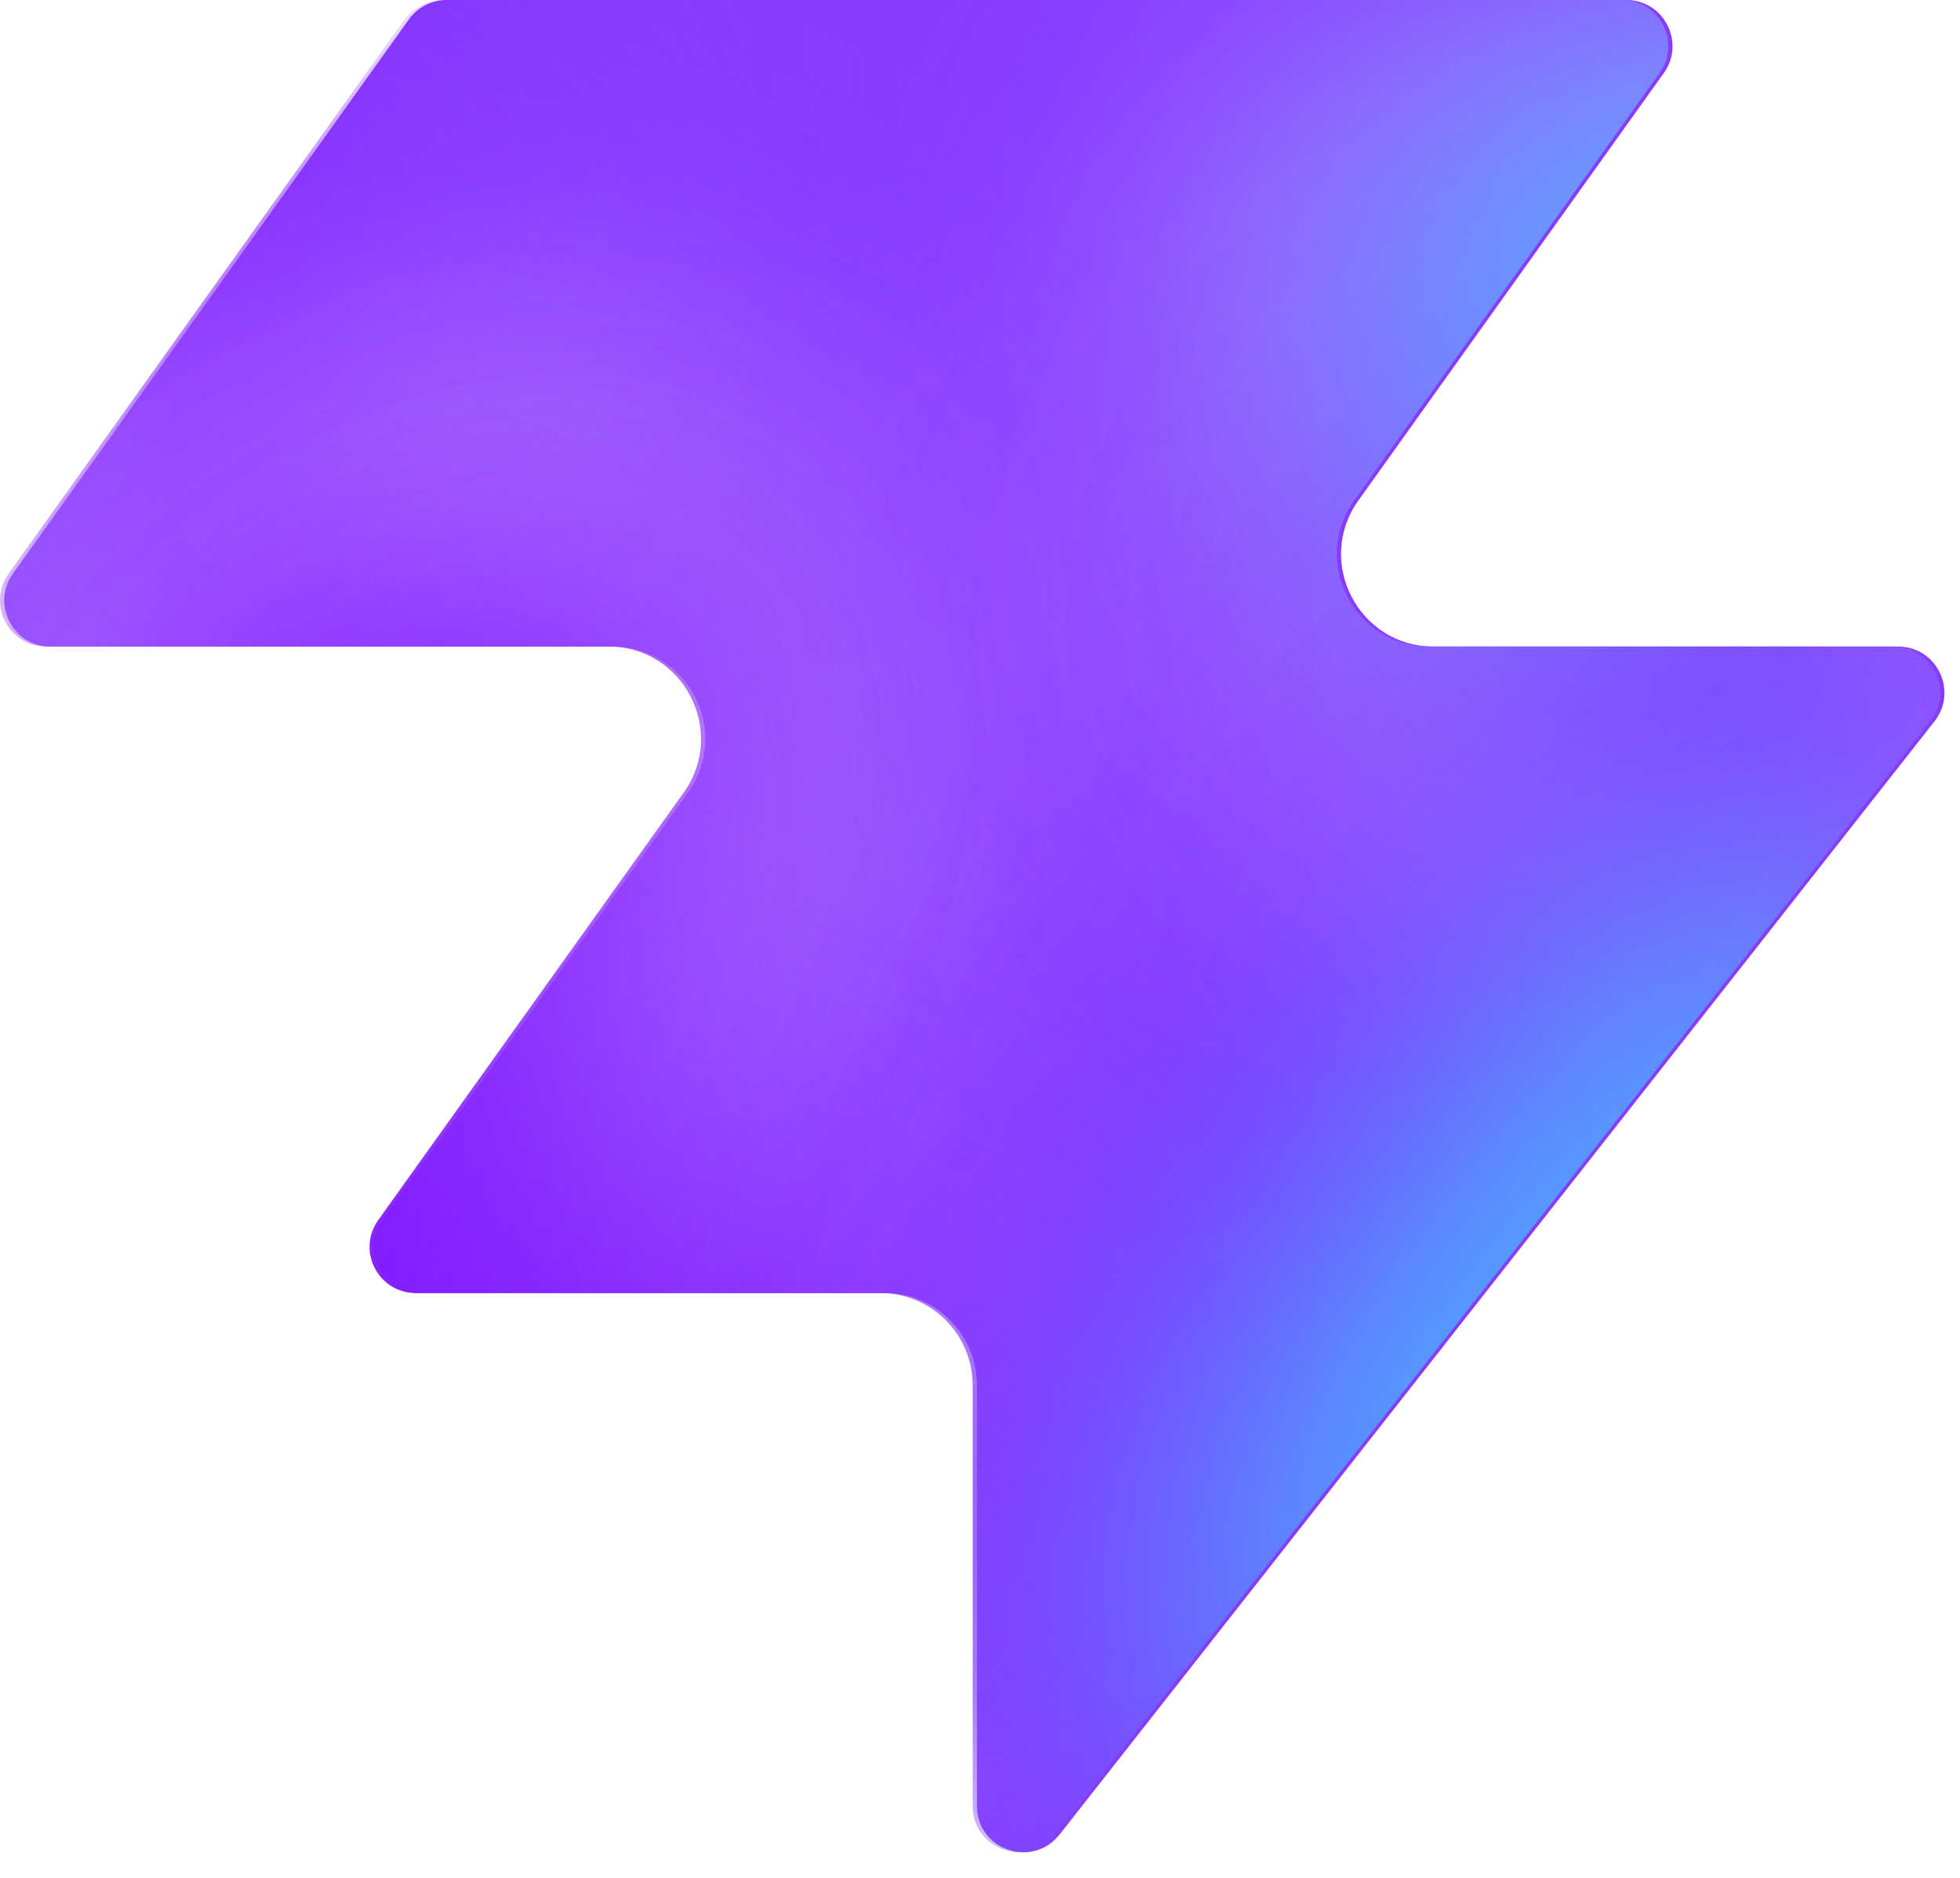
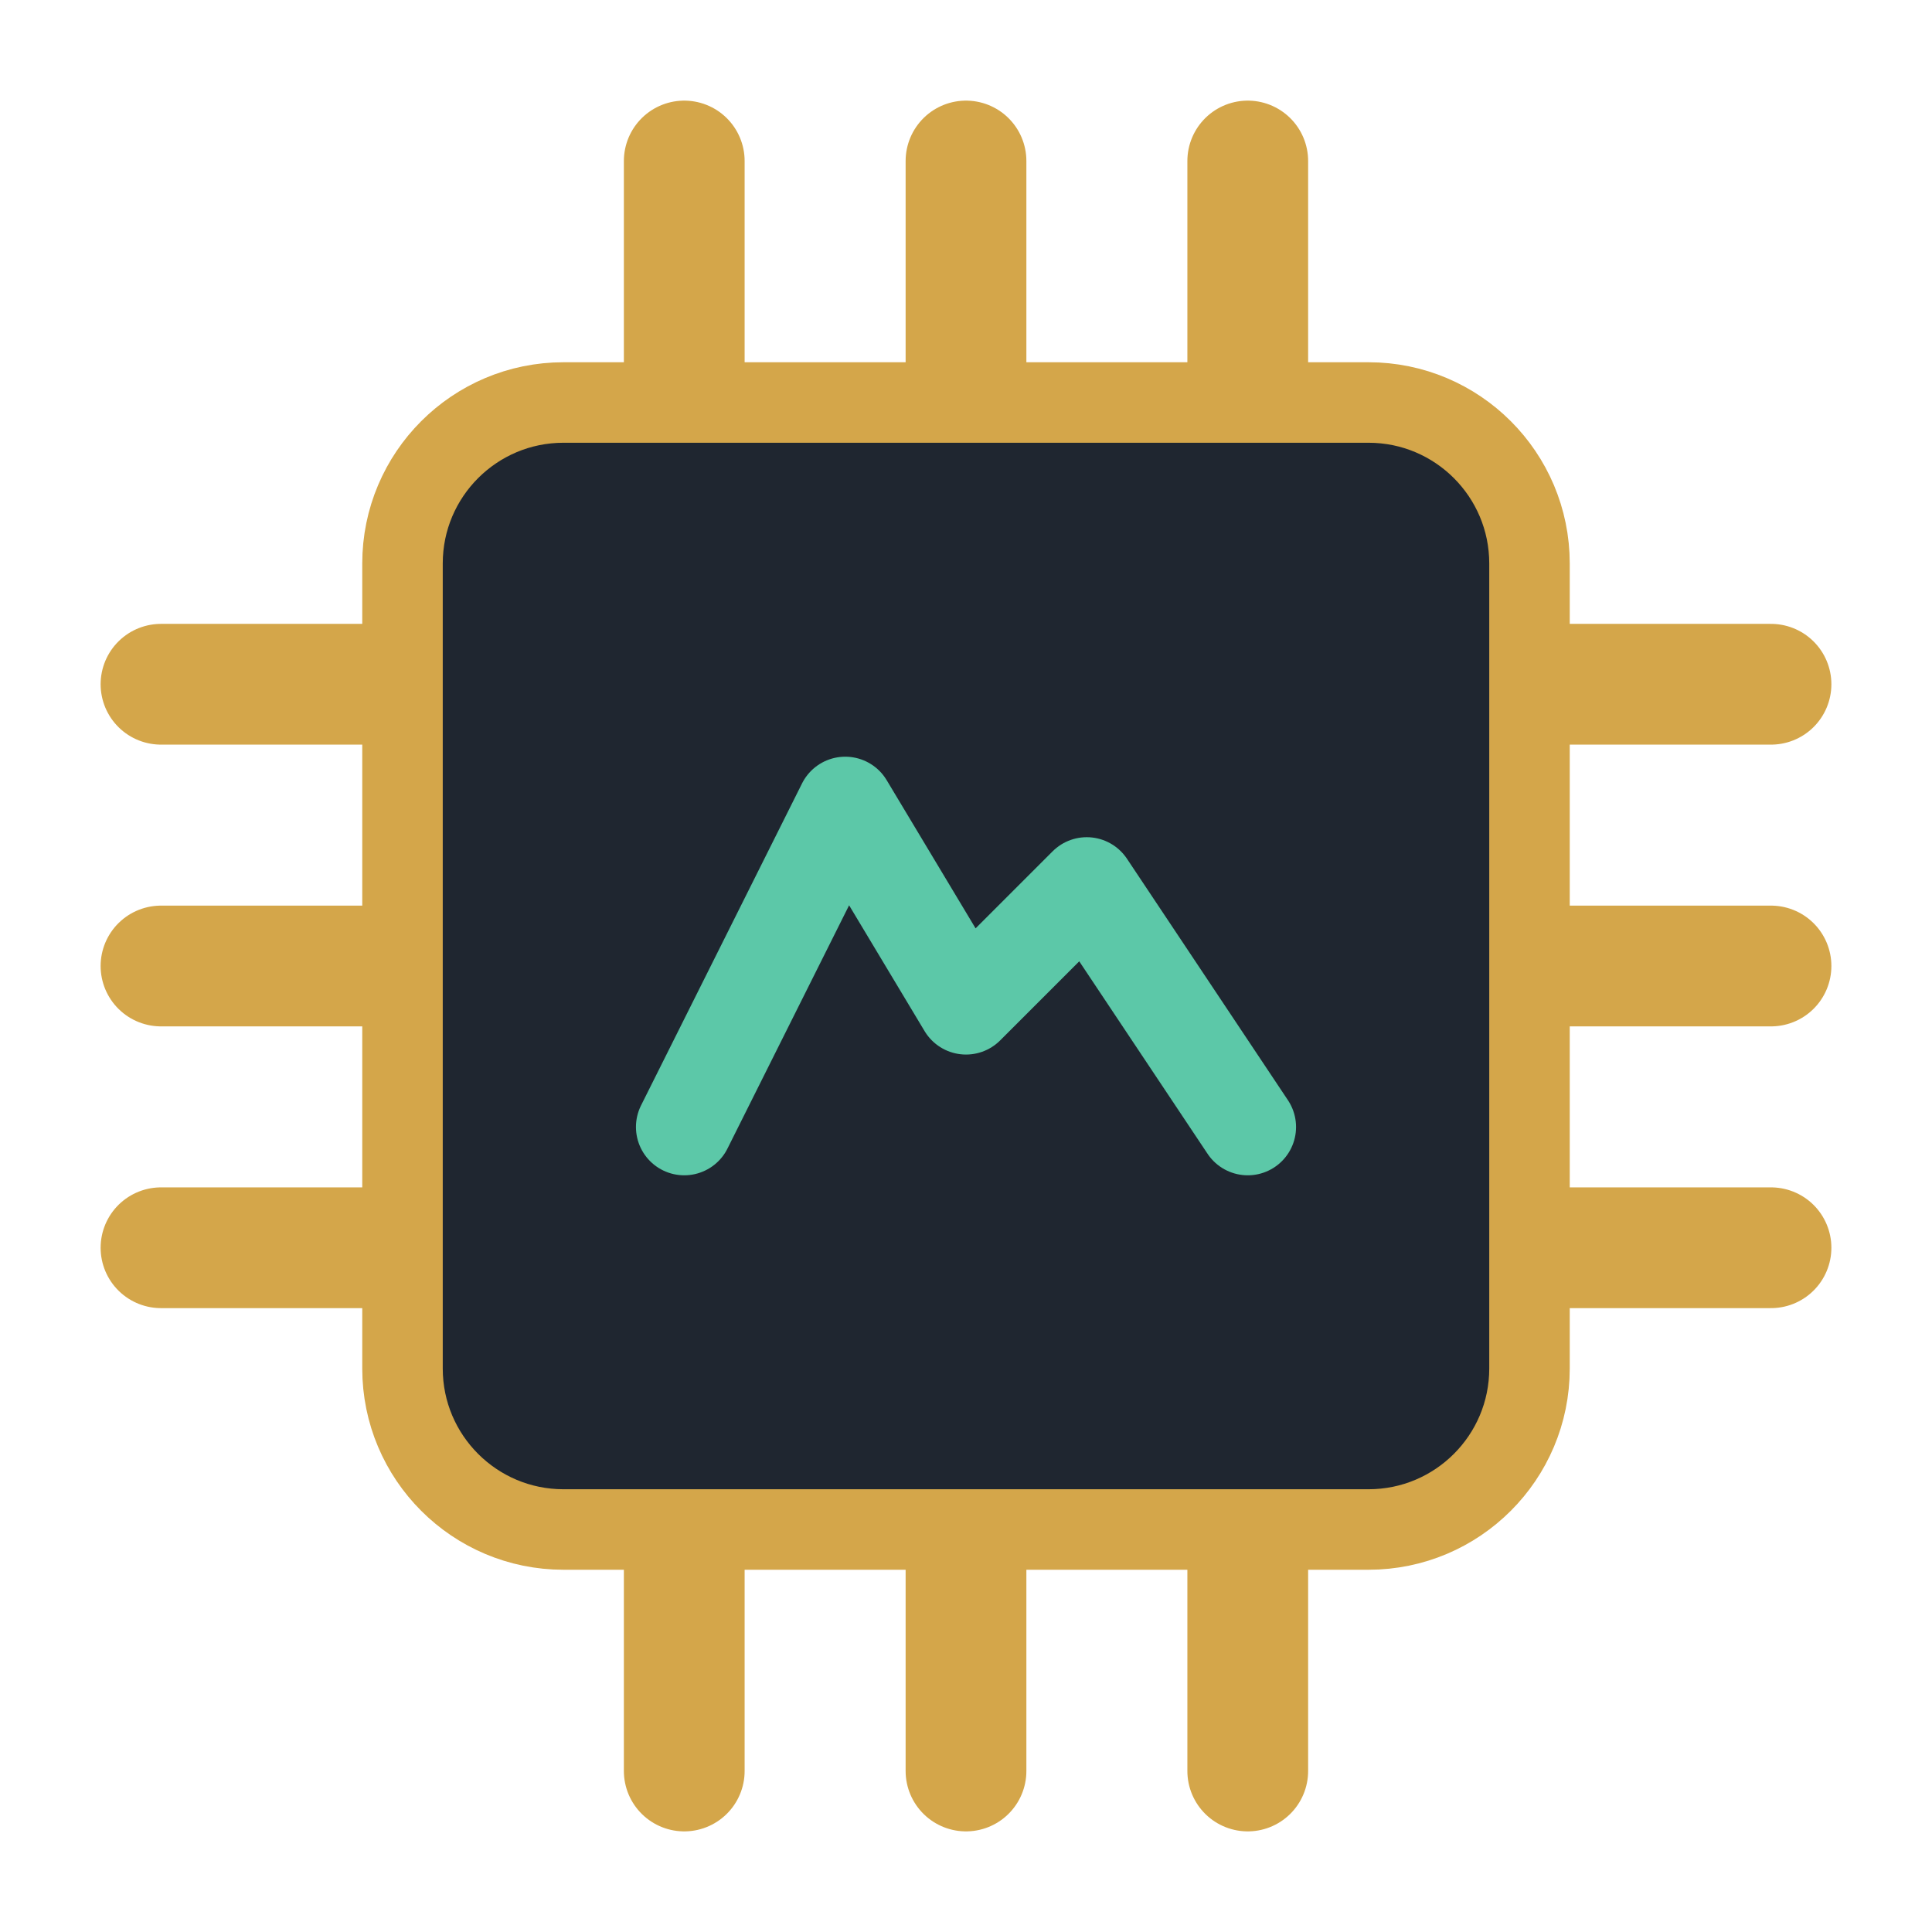
- <svg xmlns="http://www.w3.org/2000/svg" width="48" height="46" fill="none" viewBox="0 0 48 46">
-   <path fill="#863bff" d="M25.946 44.938c-.664.845-2.021.375-2.021-.698V33.937a2.26 2.26 0 0 0-2.262-2.262H10.287c-.92 0-1.456-1.04-.92-1.788l7.48-10.471c1.07-1.497 0-3.578-1.842-3.578H1.237c-.92 0-1.456-1.04-.92-1.788L10.013.474c.214-.297.556-.474.92-.474h28.894c.92 0 1.456 1.04.92 1.788l-7.48 10.471c-1.07 1.498 0 3.579 1.842 3.579h11.377c.943 0 1.473 1.088.89 1.83L25.947 44.94z" style="fill:#863bff;fill:color(display-p3 .525 .23 1);fill-opacity:1" />
-   <mask id="a" width="48" height="46" x="0" y="0" maskUnits="userSpaceOnUse" style="mask-type:alpha">
-     <path fill="#000" d="M25.842 44.938c-.664.844-2.021.375-2.021-.698V33.937a2.26 2.26 0 0 0-2.262-2.262H10.183c-.92 0-1.456-1.04-.92-1.788l7.48-10.471c1.07-1.498 0-3.579-1.842-3.579H1.133c-.92 0-1.456-1.04-.92-1.787L9.91.473c.214-.297.556-.474.92-.474h28.894c.92 0 1.456 1.04.92 1.788l-7.48 10.471c-1.07 1.498 0 3.578 1.842 3.578h11.377c.943 0 1.473 1.088.89 1.832L25.843 44.94z" style="fill:#000;fill-opacity:1" />
-   </mask>
-   <g mask="url(#a)">
-     <g filter="url(#b)">
-       <ellipse cx="5.508" cy="14.704" fill="#ede6ff" rx="5.508" ry="14.704" style="fill:#ede6ff;fill:color(display-p3 .927 .903 1);fill-opacity:1" transform="matrix(.00324 1 1 -.00324 -4.47 31.516)" />
-     </g>
-     <g filter="url(#c)">
-       <ellipse cx="10.399" cy="29.851" fill="#ede6ff" rx="10.399" ry="29.851" style="fill:#ede6ff;fill:color(display-p3 .927 .903 1);fill-opacity:1" transform="matrix(.00324 1 1 -.00324 -39.328 7.883)" />
-     </g>
-     <g filter="url(#d)">
-       <ellipse cx="5.508" cy="30.487" fill="#7e14ff" rx="5.508" ry="30.487" style="fill:#7e14ff;fill:color(display-p3 .492 .077 1);fill-opacity:1" transform="rotate(89.814 -25.913 -14.639)scale(1 -1)" />
-     </g>
-     <g filter="url(#e)">
-       <ellipse cx="5.508" cy="30.599" fill="#7e14ff" rx="5.508" ry="30.599" style="fill:#7e14ff;fill:color(display-p3 .492 .077 1);fill-opacity:1" transform="rotate(89.814 -32.644 -3.334)scale(1 -1)" />
-     </g>
-     <g filter="url(#f)">
-       <ellipse cx="5.508" cy="30.599" fill="#7e14ff" rx="5.508" ry="30.599" style="fill:#7e14ff;fill:color(display-p3 .492 .077 1);fill-opacity:1" transform="matrix(.00324 1 1 -.00324 -34.34 30.47)" />
-     </g>
-     <g filter="url(#g)">
-       <ellipse cx="14.072" cy="22.078" fill="#ede6ff" rx="14.072" ry="22.078" style="fill:#ede6ff;fill:color(display-p3 .927 .903 1);fill-opacity:1" transform="rotate(93.35 24.506 48.493)scale(-1 1)" />
-     </g>
-     <g filter="url(#h)">
-       <ellipse cx="3.47" cy="21.501" fill="#7e14ff" rx="3.47" ry="21.501" style="fill:#7e14ff;fill:color(display-p3 .492 .077 1);fill-opacity:1" transform="rotate(89.009 28.708 47.59)scale(-1 1)" />
-     </g>
-     <g filter="url(#i)">
-       <ellipse cx="3.47" cy="21.501" fill="#7e14ff" rx="3.47" ry="21.501" style="fill:#7e14ff;fill:color(display-p3 .492 .077 1);fill-opacity:1" transform="rotate(89.009 28.708 47.59)scale(-1 1)" />
-     </g>
-     <g filter="url(#j)">
-       <ellipse cx=".387" cy="8.972" fill="#7e14ff" rx="4.407" ry="29.108" style="fill:#7e14ff;fill:color(display-p3 .492 .077 1);fill-opacity:1" transform="rotate(39.51 .387 8.972)" />
-     </g>
-     <g filter="url(#k)">
-       <ellipse cx="47.523" cy="-6.092" fill="#7e14ff" rx="4.407" ry="29.108" style="fill:#7e14ff;fill:color(display-p3 .492 .077 1);fill-opacity:1" transform="rotate(37.892 47.523 -6.092)" />
-     </g>
-     <g filter="url(#l)">
-       <ellipse cx="41.412" cy="6.333" fill="#47bfff" rx="5.971" ry="9.665" style="fill:#47bfff;fill:color(display-p3 .28 .748 1);fill-opacity:1" transform="rotate(37.892 41.412 6.333)" />
-     </g>
-     <g filter="url(#m)">
-       <ellipse cx="-1.879" cy="38.332" fill="#7e14ff" rx="4.407" ry="29.108" style="fill:#7e14ff;fill:color(display-p3 .492 .077 1);fill-opacity:1" transform="rotate(37.892 -1.88 38.332)" />
-     </g>
-     <g filter="url(#n)">
-       <ellipse cx="-1.879" cy="38.332" fill="#7e14ff" rx="4.407" ry="29.108" style="fill:#7e14ff;fill:color(display-p3 .492 .077 1);fill-opacity:1" transform="rotate(37.892 -1.88 38.332)" />
-     </g>
-     <g filter="url(#o)">
-       <ellipse cx="35.651" cy="29.907" fill="#7e14ff" rx="4.407" ry="29.108" style="fill:#7e14ff;fill:color(display-p3 .492 .077 1);fill-opacity:1" transform="rotate(37.892 35.651 29.907)" />
-     </g>
-     <g filter="url(#p)">
-       <ellipse cx="38.418" cy="32.4" fill="#47bfff" rx="5.971" ry="15.297" style="fill:#47bfff;fill:color(display-p3 .28 .748 1);fill-opacity:1" transform="rotate(37.892 38.418 32.4)" />
-     </g>
+ <svg xmlns="http://www.w3.org/2000/svg" width="48" height="48" viewBox="0 0 48 48">
+   <g stroke="#d4a64a" stroke-width="3" stroke-linecap="round">
+     <path d="M17 4v6M24 4v6M31 4v6M17 38v6M24 38v6M31 38v6M4 17h6M4 24h6M4 31h6M38 17h6M38 24h6M38 31h6" />
  </g>
-   <defs>
-     <filter id="b" width="60.045" height="41.654" x="-19.77" y="16.149" color-interpolation-filters="sRGB" filterUnits="userSpaceOnUse">
-       <feFlood flood-opacity="0" result="BackgroundImageFix" />
-       <feBlend in="SourceGraphic" in2="BackgroundImageFix" result="shape" />
-       <feGaussianBlur result="effect1_foregroundBlur_2002_17158" stdDeviation="7.659" />
-     </filter>
-     <filter id="c" width="90.34" height="51.437" x="-54.613" y="-7.533" color-interpolation-filters="sRGB" filterUnits="userSpaceOnUse">
-       <feFlood flood-opacity="0" result="BackgroundImageFix" />
-       <feBlend in="SourceGraphic" in2="BackgroundImageFix" result="shape" />
-       <feGaussianBlur result="effect1_foregroundBlur_2002_17158" stdDeviation="7.659" />
-     </filter>
-     <filter id="d" width="79.355" height="29.4" x="-49.64" y="2.03" color-interpolation-filters="sRGB" filterUnits="userSpaceOnUse">
-       <feFlood flood-opacity="0" result="BackgroundImageFix" />
-       <feBlend in="SourceGraphic" in2="BackgroundImageFix" result="shape" />
-       <feGaussianBlur result="effect1_foregroundBlur_2002_17158" stdDeviation="4.596" />
-     </filter>
-     <filter id="e" width="79.579" height="29.4" x="-45.045" y="20.029" color-interpolation-filters="sRGB" filterUnits="userSpaceOnUse">
-       <feFlood flood-opacity="0" result="BackgroundImageFix" />
-       <feBlend in="SourceGraphic" in2="BackgroundImageFix" result="shape" />
-       <feGaussianBlur result="effect1_foregroundBlur_2002_17158" stdDeviation="4.596" />
-     </filter>
-     <filter id="f" width="79.579" height="29.4" x="-43.513" y="21.178" color-interpolation-filters="sRGB" filterUnits="userSpaceOnUse">
-       <feFlood flood-opacity="0" result="BackgroundImageFix" />
-       <feBlend in="SourceGraphic" in2="BackgroundImageFix" result="shape" />
-       <feGaussianBlur result="effect1_foregroundBlur_2002_17158" stdDeviation="4.596" />
-     </filter>
-     <filter id="g" width="74.749" height="58.852" x="15.756" y="-17.901" color-interpolation-filters="sRGB" filterUnits="userSpaceOnUse">
-       <feFlood flood-opacity="0" result="BackgroundImageFix" />
-       <feBlend in="SourceGraphic" in2="BackgroundImageFix" result="shape" />
-       <feGaussianBlur result="effect1_foregroundBlur_2002_17158" stdDeviation="7.659" />
-     </filter>
-     <filter id="h" width="61.377" height="25.362" x="23.548" y="2.284" color-interpolation-filters="sRGB" filterUnits="userSpaceOnUse">
-       <feFlood flood-opacity="0" result="BackgroundImageFix" />
-       <feBlend in="SourceGraphic" in2="BackgroundImageFix" result="shape" />
-       <feGaussianBlur result="effect1_foregroundBlur_2002_17158" stdDeviation="4.596" />
-     </filter>
-     <filter id="i" width="61.377" height="25.362" x="23.548" y="2.284" color-interpolation-filters="sRGB" filterUnits="userSpaceOnUse">
-       <feFlood flood-opacity="0" result="BackgroundImageFix" />
-       <feBlend in="SourceGraphic" in2="BackgroundImageFix" result="shape" />
-       <feGaussianBlur result="effect1_foregroundBlur_2002_17158" stdDeviation="4.596" />
-     </filter>
-     <filter id="j" width="56.045" height="63.649" x="-27.636" y="-22.853" color-interpolation-filters="sRGB" filterUnits="userSpaceOnUse">
-       <feFlood flood-opacity="0" result="BackgroundImageFix" />
-       <feBlend in="SourceGraphic" in2="BackgroundImageFix" result="shape" />
-       <feGaussianBlur result="effect1_foregroundBlur_2002_17158" stdDeviation="4.596" />
-     </filter>
-     <filter id="k" width="54.814" height="64.646" x="20.116" y="-38.415" color-interpolation-filters="sRGB" filterUnits="userSpaceOnUse">
-       <feFlood flood-opacity="0" result="BackgroundImageFix" />
-       <feBlend in="SourceGraphic" in2="BackgroundImageFix" result="shape" />
-       <feGaussianBlur result="effect1_foregroundBlur_2002_17158" stdDeviation="4.596" />
-     </filter>
-     <filter id="l" width="33.541" height="35.313" x="24.641" y="-11.323" color-interpolation-filters="sRGB" filterUnits="userSpaceOnUse">
-       <feFlood flood-opacity="0" result="BackgroundImageFix" />
-       <feBlend in="SourceGraphic" in2="BackgroundImageFix" result="shape" />
-       <feGaussianBlur result="effect1_foregroundBlur_2002_17158" stdDeviation="4.596" />
-     </filter>
-     <filter id="m" width="54.814" height="64.646" x="-29.286" y="6.009" color-interpolation-filters="sRGB" filterUnits="userSpaceOnUse">
-       <feFlood flood-opacity="0" result="BackgroundImageFix" />
-       <feBlend in="SourceGraphic" in2="BackgroundImageFix" result="shape" />
-       <feGaussianBlur result="effect1_foregroundBlur_2002_17158" stdDeviation="4.596" />
-     </filter>
-     <filter id="n" width="54.814" height="64.646" x="-29.286" y="6.009" color-interpolation-filters="sRGB" filterUnits="userSpaceOnUse">
-       <feFlood flood-opacity="0" result="BackgroundImageFix" />
-       <feBlend in="SourceGraphic" in2="BackgroundImageFix" result="shape" />
-       <feGaussianBlur result="effect1_foregroundBlur_2002_17158" stdDeviation="4.596" />
-     </filter>
-     <filter id="o" width="54.814" height="64.646" x="8.244" y="-2.416" color-interpolation-filters="sRGB" filterUnits="userSpaceOnUse">
-       <feFlood flood-opacity="0" result="BackgroundImageFix" />
-       <feBlend in="SourceGraphic" in2="BackgroundImageFix" result="shape" />
-       <feGaussianBlur result="effect1_foregroundBlur_2002_17158" stdDeviation="4.596" />
-     </filter>
-     <filter id="p" width="39.409" height="43.623" x="18.713" y="10.588" color-interpolation-filters="sRGB" filterUnits="userSpaceOnUse">
-       <feFlood flood-opacity="0" result="BackgroundImageFix" />
-       <feBlend in="SourceGraphic" in2="BackgroundImageFix" result="shape" />
-       <feGaussianBlur result="effect1_foregroundBlur_2002_17158" stdDeviation="4.596" />
-     </filter>
-   </defs>
+   <rect x="10" y="10" width="28" height="28" rx="4" fill="#1f2630" stroke="#d4a64a" stroke-width="2" />
+   <path d="M17 28l4-8 3 5 3-3 4 6" fill="none" stroke="#5cc8a8" stroke-width="2.4" stroke-linecap="round" stroke-linejoin="round" />
</svg>
